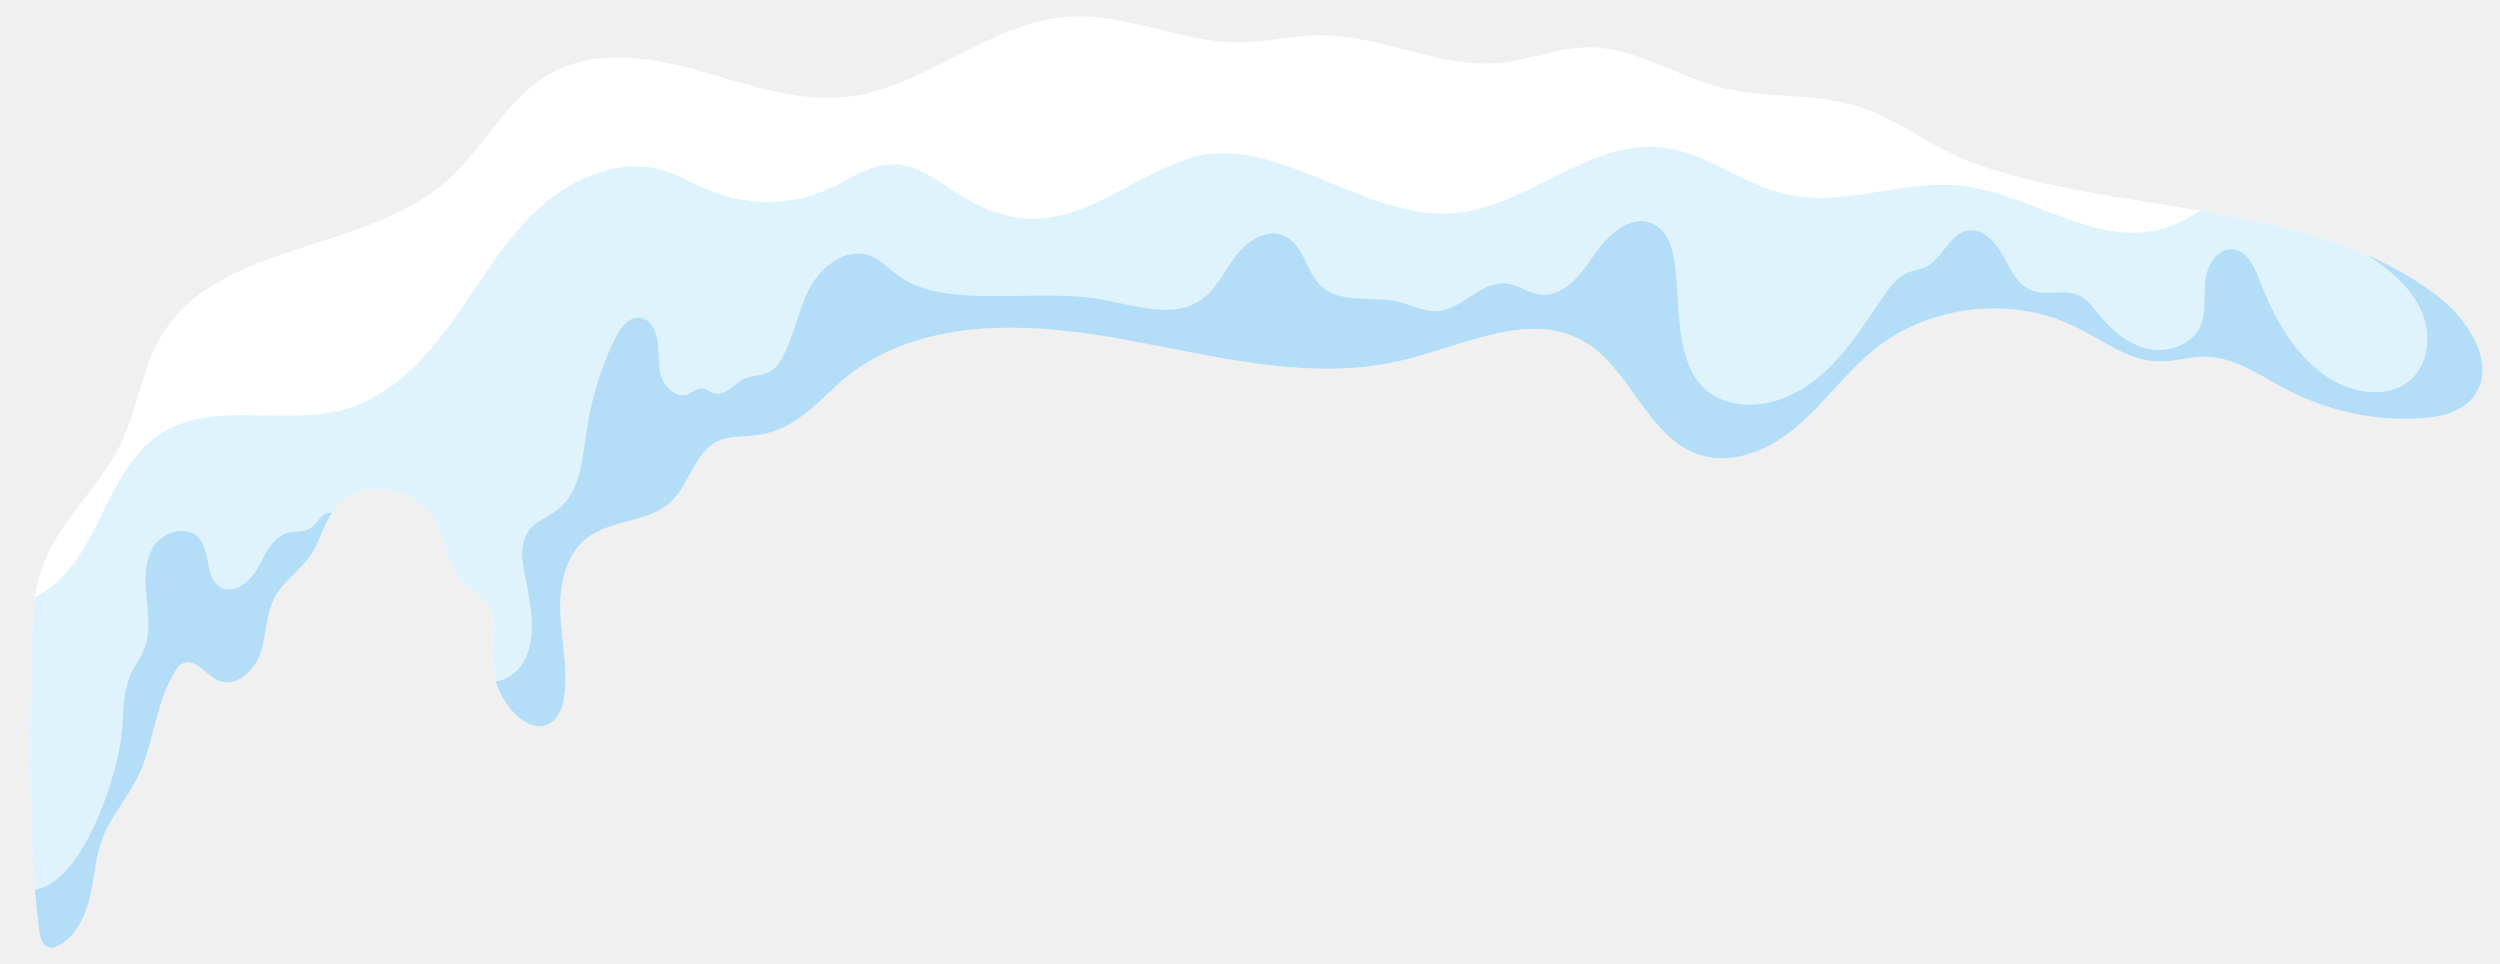
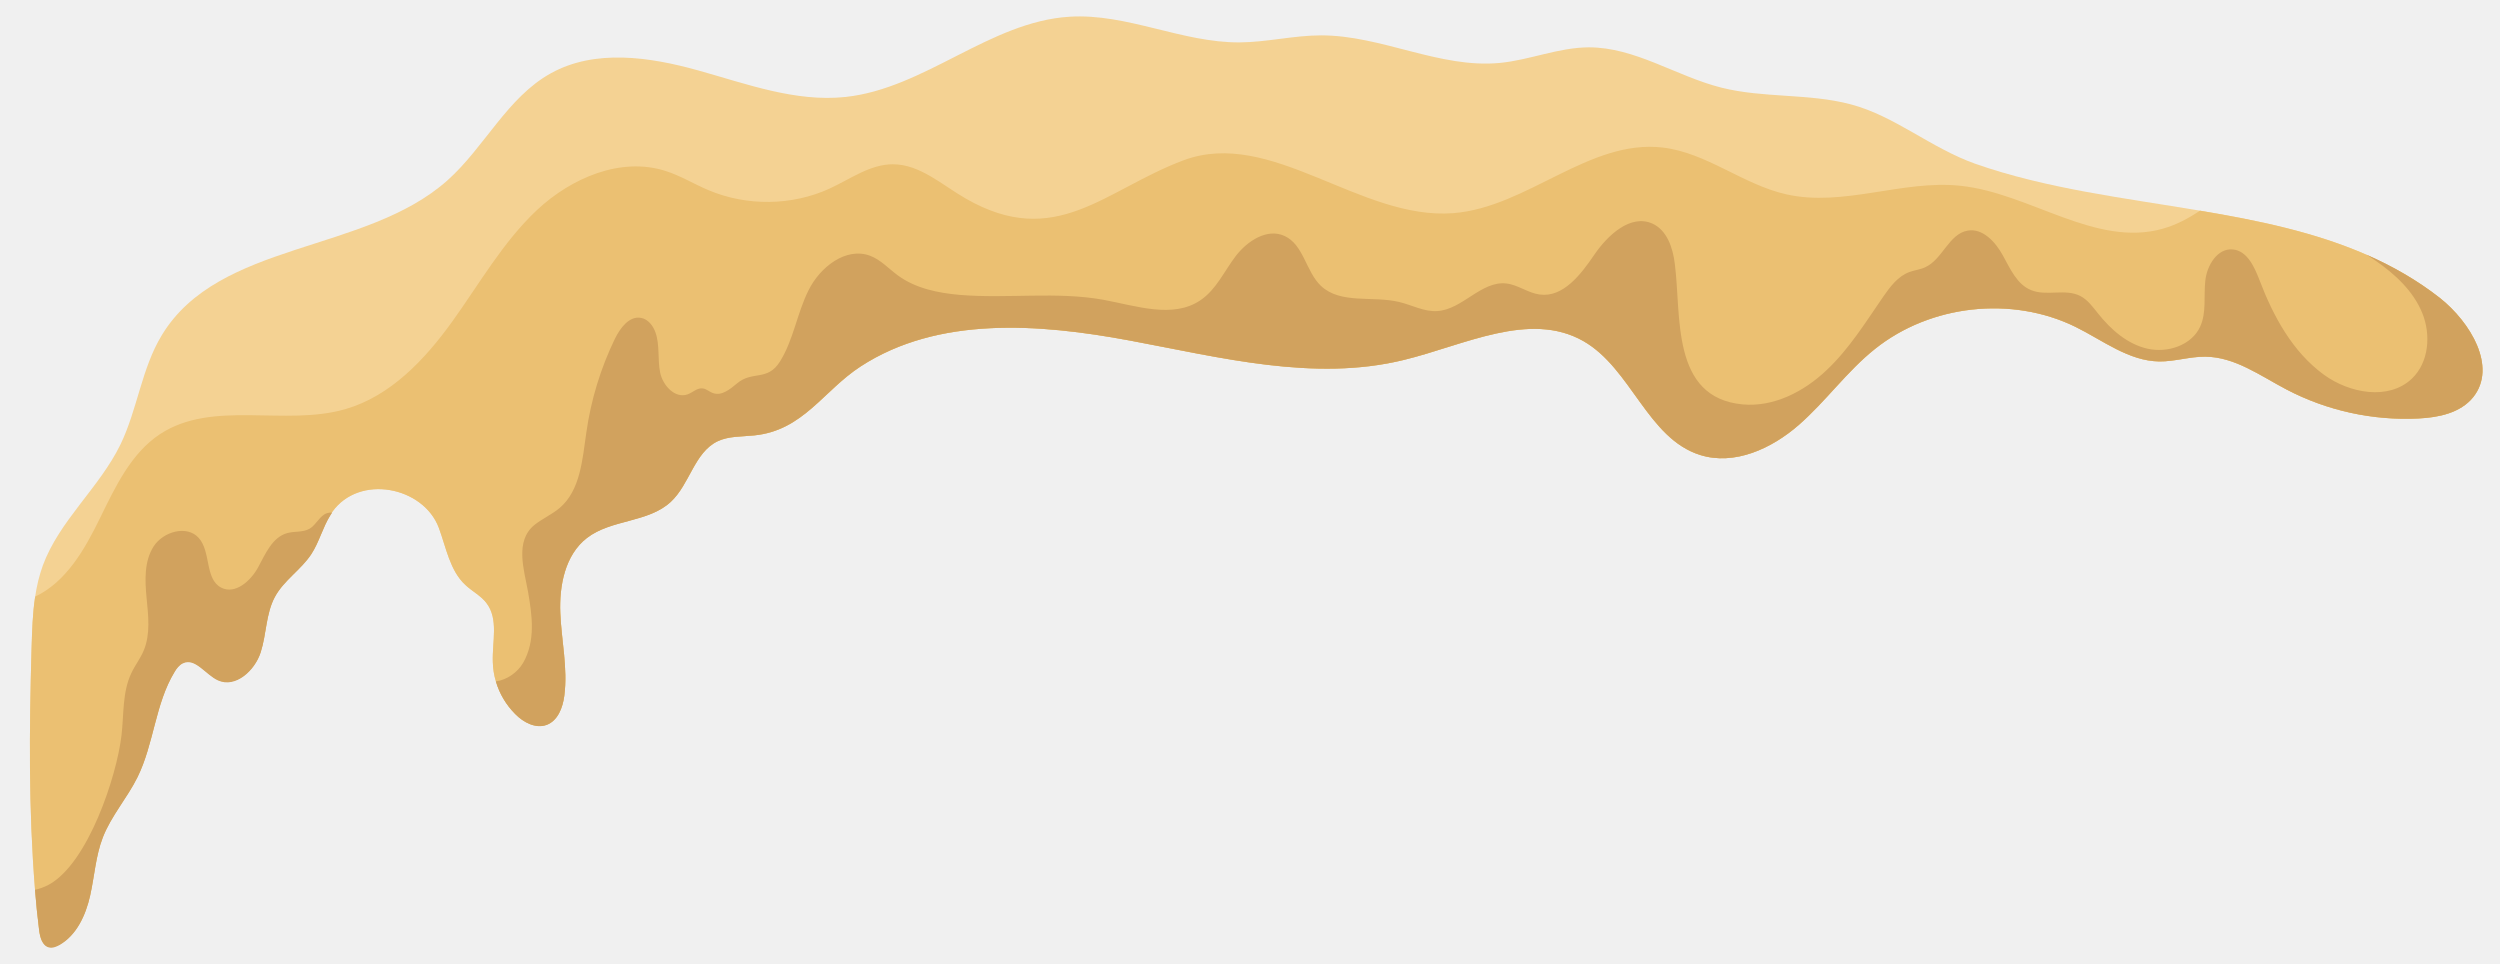
<svg xmlns="http://www.w3.org/2000/svg" version="1.1" id="Layer_1" x="0px" y="0px" viewBox="0 0 1314.9 506.6" style="enable-background:new 0 0 1314.9 506.6;" xml:space="preserve">
  <style type="text/css">
- 	.st0{fill:#FFFFFF;}
- 	.st1{fill:#DFF3FD;}
- 	.st2{fill:#B4DEF7;}
+ 	.st0{fill:#F4D293;}
+ 	.st1{fill:#EBC072;}
+ 	.st2{fill:#D1A25E;}
</style>
  <g>
    <path class="st0" d="M1300.8,208.9c-6.7,8.3-18.2,10.7-28.8,11.2c-24,1.2-48.2-4.1-69.5-15.3c-13.7-7.2-27.1-17.1-42.6-17.2   c-8.1-0.1-16.1,2.6-24.2,2.5c-16.1-0.2-29.7-11.1-44.1-18.2c-33.5-16.4-76.2-11.7-105.4,11.6c-14.8,11.8-25.9,27.6-40.1,40   c-14.2,12.4-33.8,21.5-51.9,15.8c-27.7-8.7-36.2-45.5-61.4-59.9c-28.3-16.1-62.7,2.2-94.4,9.9c-47.2,11.6-96.4-1.3-144.2-10.2   c-47.8-8.9-100.7-12.9-141.5,13.6c-19.7,12.8-30.2,33.7-56,36.3c-6.5,0.7-13.4,0.3-19.3,3.1c-12.2,5.9-14.6,22.5-24.5,31.7   c-11.8,11.1-31.4,9.2-44.2,19.1c-11.5,8.9-14.6,25-14,39.5c0.6,14.5,4,29.1,2.1,43.5c-0.8,6.2-3.4,13.1-9.3,15.3   c-5.8,2.1-12.2-1.3-16.5-5.7c-4.8-4.8-8.3-10.7-10.2-17.2c-1-3.2-1.5-6.6-1.6-10c-0.4-10.7,3.2-22.7-3.4-31.2   c-2.9-3.8-7.5-6.1-11-9.4c-8.2-7.6-10.1-19.6-14-30.1c-8.1-21.6-41.8-28.5-56.1-8.3c-0.3,0.4-0.6,0.9-0.9,1.4   c-4.1,6.5-5.9,14.2-10.1,20.6c-5.4,8.2-14.4,13.7-19.1,22.4c-4.8,8.9-4.4,19.6-7.5,29.2c-3.1,9.6-13.2,18.8-22.4,14.7   c-6.6-3-12-12.1-18.5-9c-1.9,0.9-3.3,2.7-4.4,4.6c-10.2,16.8-10.8,37.8-19.5,55.4c-5.4,10.9-13.8,20.3-18.2,31.6   c-3.8,9.8-4.4,20.5-6.7,30.7c-2.3,10.2-7.1,20.8-16.2,25.9c-1.7,0.9-3.6,1.7-5.5,1.2c-3.5-0.9-4.6-5.2-5.1-8.8   c-0.9-7-1.6-14.2-2.2-21.5c-3.4-42.5-3-83.9-1.8-126.7c0.3-9.1,0.5-18.2,1.9-27.2c0.8-5.5,2.1-11,4-16.3   c8.7-23.7,29.7-40.9,40.8-63.6c9-18.5,11.1-40,21.8-57.6c30-49.6,106.9-42.9,150.2-81.4c19.6-17.5,31.5-43.7,54.5-56.4   c23.2-12.8,51.8-8.6,77.3-1.5c25.5,7.1,51.3,16.8,77.6,14c41.8-4.5,75.9-39.6,117.8-42.2c30.2-1.9,59.2,13.7,89.5,13.5   c14.4-0.1,28.5-3.7,42.9-3.7c31.8,0,62.3,17.5,93.9,14.5c15.7-1.5,30.8-8.1,46.7-8.2c24.5-0.1,46.1,15.2,69.9,21.2   c22.3,5.6,45.9,2.9,68.1,8.8c23.1,6.1,42,22.9,65.3,31.2c37.6,13.2,78.5,18,118.3,24.7c30.5,5.1,60.4,11.3,87.6,23.2   c13.6,6,26.5,13.3,38.5,22.7C1299.4,169.5,1313.5,193,1300.8,208.9z" />
    <path class="st1" d="M1300.8,208.9c-6.7,8.3-18.2,10.7-28.8,11.2c-24,1.2-48.2-4.1-69.5-15.3c-13.7-7.2-27.1-17.1-42.6-17.2   c-8.1-0.1-16.1,2.6-24.2,2.5c-16.1-0.2-29.7-11.1-44.1-18.2c-33.5-16.4-76.2-11.7-105.4,11.6c-14.8,11.8-25.9,27.6-40.1,40   c-14.2,12.4-33.8,21.5-51.9,15.8c-27.7-8.7-36.2-45.5-61.4-59.9c-28.3-16.1-62.7,2.2-94.4,9.9c-47.2,11.6-96.4-1.3-144.2-10.2   c-47.8-8.9-100.7-12.9-141.5,13.6c-19.7,12.8-30.2,33.7-56,36.3c-6.5,0.7-13.4,0.3-19.3,3.1c-12.2,5.9-14.6,22.5-24.5,31.7   c-11.8,11.1-31.4,9.2-44.2,19.1c-11.5,8.9-14.6,25-14,39.5c0.6,14.5,4,29.1,2.1,43.5c-0.8,6.2-3.4,13.1-9.3,15.3   c-5.8,2.1-12.2-1.3-16.5-5.7c-4.8-4.8-8.3-10.7-10.2-17.2c-1-3.2-1.5-6.6-1.6-10c-0.4-10.7,3.2-22.7-3.4-31.2   c-2.9-3.8-7.5-6.1-11-9.4c-8.2-7.6-10.1-19.6-14-30.1c-8.1-21.6-41.8-28.5-56.1-8.3c-0.3,0.4-0.6,0.9-0.9,1.4   c-4.1,6.5-5.9,14.2-10.1,20.6c-5.4,8.2-14.4,13.7-19.1,22.4c-4.8,8.9-4.4,19.6-7.5,29.2c-3.1,9.6-13.2,18.8-22.4,14.7   c-6.6-3-12-12.1-18.5-9c-1.9,0.9-3.3,2.7-4.4,4.6c-10.2,16.8-10.8,37.8-19.5,55.4c-5.4,10.9-13.8,20.3-18.2,31.6   c-3.8,9.8-4.4,20.5-6.7,30.7c-2.3,10.2-7.1,20.8-16.2,25.9c-1.7,0.9-3.6,1.7-5.5,1.2c-3.5-0.9-4.6-5.2-5.1-8.8   c-0.9-7-1.6-14.2-2.2-21.5c-3.4-42.5-3-83.9-1.8-126.7c0.3-9.1,0.5-18.2,1.9-27.2c16.4-7.8,26.1-24.9,34.1-41.3   c8.1-16.5,16.3-34.1,31.6-44.2c27.8-18.2,65.6-3.9,97.4-13.1c23.7-6.8,41.8-26,56.2-46s26.7-41.9,44.7-58.8   c18-16.8,44-28,67.5-20.5c7.9,2.5,15,6.9,22.6,10.1c20.1,8.5,43.8,8.3,63.7-0.8c10.9-5,21.3-12.8,33.3-12.8   c14.3,0,25.9,10.9,38.3,18c47.4,27.3,73.2-4.6,114.6-20.1c46.1-17.2,93,31.7,142,27.8c38.8-3.1,71.4-39,110-34.5   c23.1,2.7,42.3,19.5,65,24.6c30,6.8,61-7.7,91.5-4.5c36.6,3.8,71.1,32.6,106.5,22.6c7.1-2,13.5-5.4,19.6-9.5   c30.5,5.1,60.4,11.3,87.6,23.2c13.6,6,26.5,13.3,38.5,22.7C1299.4,169.5,1313.5,193,1300.8,208.9z" />
    <path class="st2" d="M174.7,269.6c-0.3,0.4-0.6,0.9-0.9,1.4c-4.1,6.5-5.9,14.2-10.1,20.6c-5.4,8.2-14.4,13.7-19.1,22.4   c-4.8,8.9-4.4,19.6-7.5,29.2c-3.1,9.6-13.2,18.8-22.4,14.7c-6.6-3-12-12.1-18.5-9c-1.9,0.9-3.3,2.7-4.4,4.6   c-10.2,16.8-10.8,37.8-19.5,55.4c-5.4,10.9-13.8,20.3-18.2,31.6c-3.8,9.8-4.4,20.5-6.7,30.7c-2.3,10.2-7.1,20.8-16.2,25.9   c-1.7,0.9-3.6,1.7-5.5,1.2c-3.5-0.9-4.6-5.2-5.1-8.8c-0.9-7-1.6-14.2-2.2-21.5c2.4-0.5,4.8-1.4,7.3-2.7   c20.6-11.3,35.7-57,38.2-78.5c1.3-11.1,0.4-22.8,5.2-32.8c1.9-4.1,4.8-7.7,6.5-11.9c3.6-8.6,2.4-18.3,1.5-27.6   c-0.9-9.3-1.3-19.3,3.7-27.1c5-7.8,17.5-11.4,23.7-4.5c6.6,7.3,3.1,21.7,11.9,26.2c7.3,3.7,15.4-3.5,19.3-10.6   c3.9-7.2,7.5-15.9,15.3-18.1c3.9-1.1,8.3-0.3,11.8-2.3c3.6-2.1,5.3-6.9,9.2-8.2C173,269.6,173.9,269.5,174.7,269.6z" />
    <path class="st2" d="M1300.8,208.9c-6.7,8.3-18.2,10.7-28.8,11.2c-24,1.2-48.2-4.1-69.5-15.3c-13.7-7.2-27.1-17.1-42.6-17.2   c-8.1-0.1-16.1,2.6-24.2,2.5c-16.1-0.2-29.7-11.1-44.1-18.2c-33.5-16.4-76.2-11.7-105.4,11.6c-14.8,11.8-25.9,27.6-40.1,40   c-14.2,12.4-33.8,21.5-51.9,15.8c-27.7-8.7-36.2-45.5-61.4-59.9c-28.3-16.1-62.7,2.2-94.4,9.9c-47.2,11.6-96.4-1.3-144.2-10.2   c-47.8-8.9-100.7-12.9-141.5,13.6c-19.7,12.8-30.2,33.7-56,36.3c-6.5,0.7-13.4,0.3-19.3,3.1c-12.2,5.9-14.6,22.5-24.5,31.8   c-11.8,11.1-31.4,9.2-44.2,19.1c-11.5,8.9-14.6,25-14,39.5c0.6,14.5,4,29.1,2.1,43.5c-0.8,6.2-3.4,13.1-9.3,15.3   c-5.8,2.1-12.2-1.3-16.5-5.7c-4.8-4.8-8.3-10.7-10.2-17.2c5.7-0.8,11.3-4.6,14.3-9.7c6.7-11.6,4.8-25,2.6-37.6   c-2-11.2-7.1-26.5,3.4-35c4.1-3.3,9-5.4,13.1-8.8c11.1-9.3,12.1-25.6,14.2-39.9c2.4-17,7.5-33.7,15-49.2c2.8-5.7,7.6-12.2,13.8-11   c3.7,0.7,6.4,4.2,7.6,7.8c2.3,6.6,1,14,2.4,20.9c1.4,6.9,7.9,13.9,14.5,11.5c2.7-1,5-3.5,7.9-3.1c2,0.2,3.6,1.9,5.6,2.5   c4.4,1.5,8.8-2.1,12.4-5.1c8.1-6.9,16-1,22.6-11.5c7.2-11.5,9-25.5,15.1-37.6c6-12.1,19.6-22.8,32.3-18.1   c5.6,2.1,9.8,6.8,14.7,10.4c9.3,6.8,21.1,9.2,32.5,10.2c25.2,2.1,50.8-1.9,75.7,2.6c17.2,3.2,36.5,10,50.9,0.2   c8.3-5.6,12.5-15.3,18.6-23.3c6.1-7.9,16.5-14.7,25.6-10.5c10.1,4.6,11.2,18.7,19.2,26.3c10.4,9.7,27.1,5.1,41,8.4   c6.8,1.6,13.3,5.3,20.2,4.8c13.2-0.8,23.1-16,36.3-14.5c6.1,0.7,11.4,5,17.5,5.8c12.4,1.7,21.7-10.6,28.8-21   c7.1-10.4,19.1-21.4,30.5-16.3c7.7,3.5,10.8,12.8,11.8,21.3c3.5,27.1-2.2,70.3,35.7,73.8c16.3,1.5,32.2-6.7,44.1-18   c11.9-11.2,20.6-25.3,29.9-38.8c3.6-5.2,7.7-10.6,13.6-12.8c2.7-1,5.7-1.3,8.3-2.5c9.2-4.1,12.5-17.6,22.4-19.3   c7.9-1.4,14.6,5.9,18.5,13c3.9,7,7.4,15.3,14.9,18.3c8.1,3.3,17.9-0.9,25.7,3c4,2,6.7,5.8,9.5,9.3c6.8,8.5,15.4,16.1,26,18.5   c10.6,2.4,23.2-1.8,27.7-11.6c3.4-7.4,1.8-16,2.7-24.1c0.8-8.1,6.4-17.3,14.5-16.5c7.5,0.7,11.3,9.1,14,16.1   c7.2,19,17.4,37.8,33.9,49.8c13.5,9.8,34,13.6,46.2,2.1c9-8.5,10.2-23.1,5.5-34.6c-4.7-11.5-14.2-20.3-24.4-27.4   c-1.6-1.1-3.2-2.1-4.8-3.2c13.6,6,26.5,13.3,38.5,22.7C1299.4,169.5,1313.5,193,1300.8,208.9z" />
  </g>
</svg>
